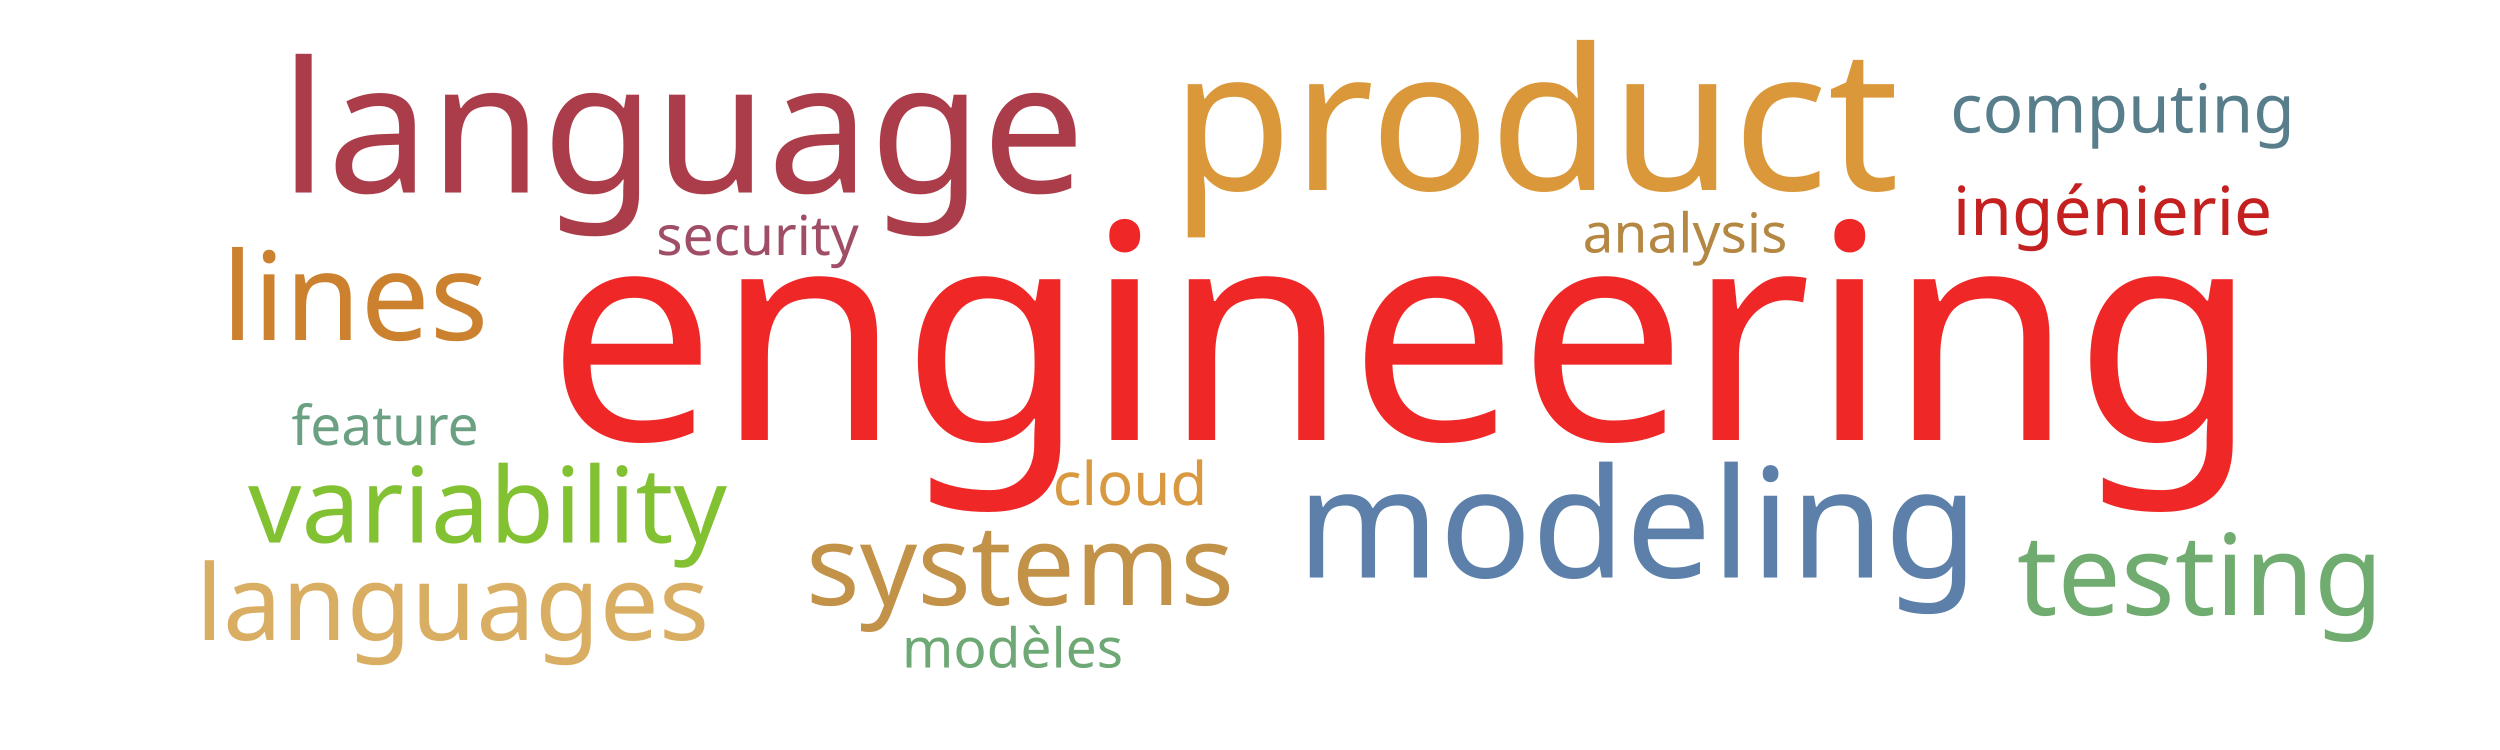
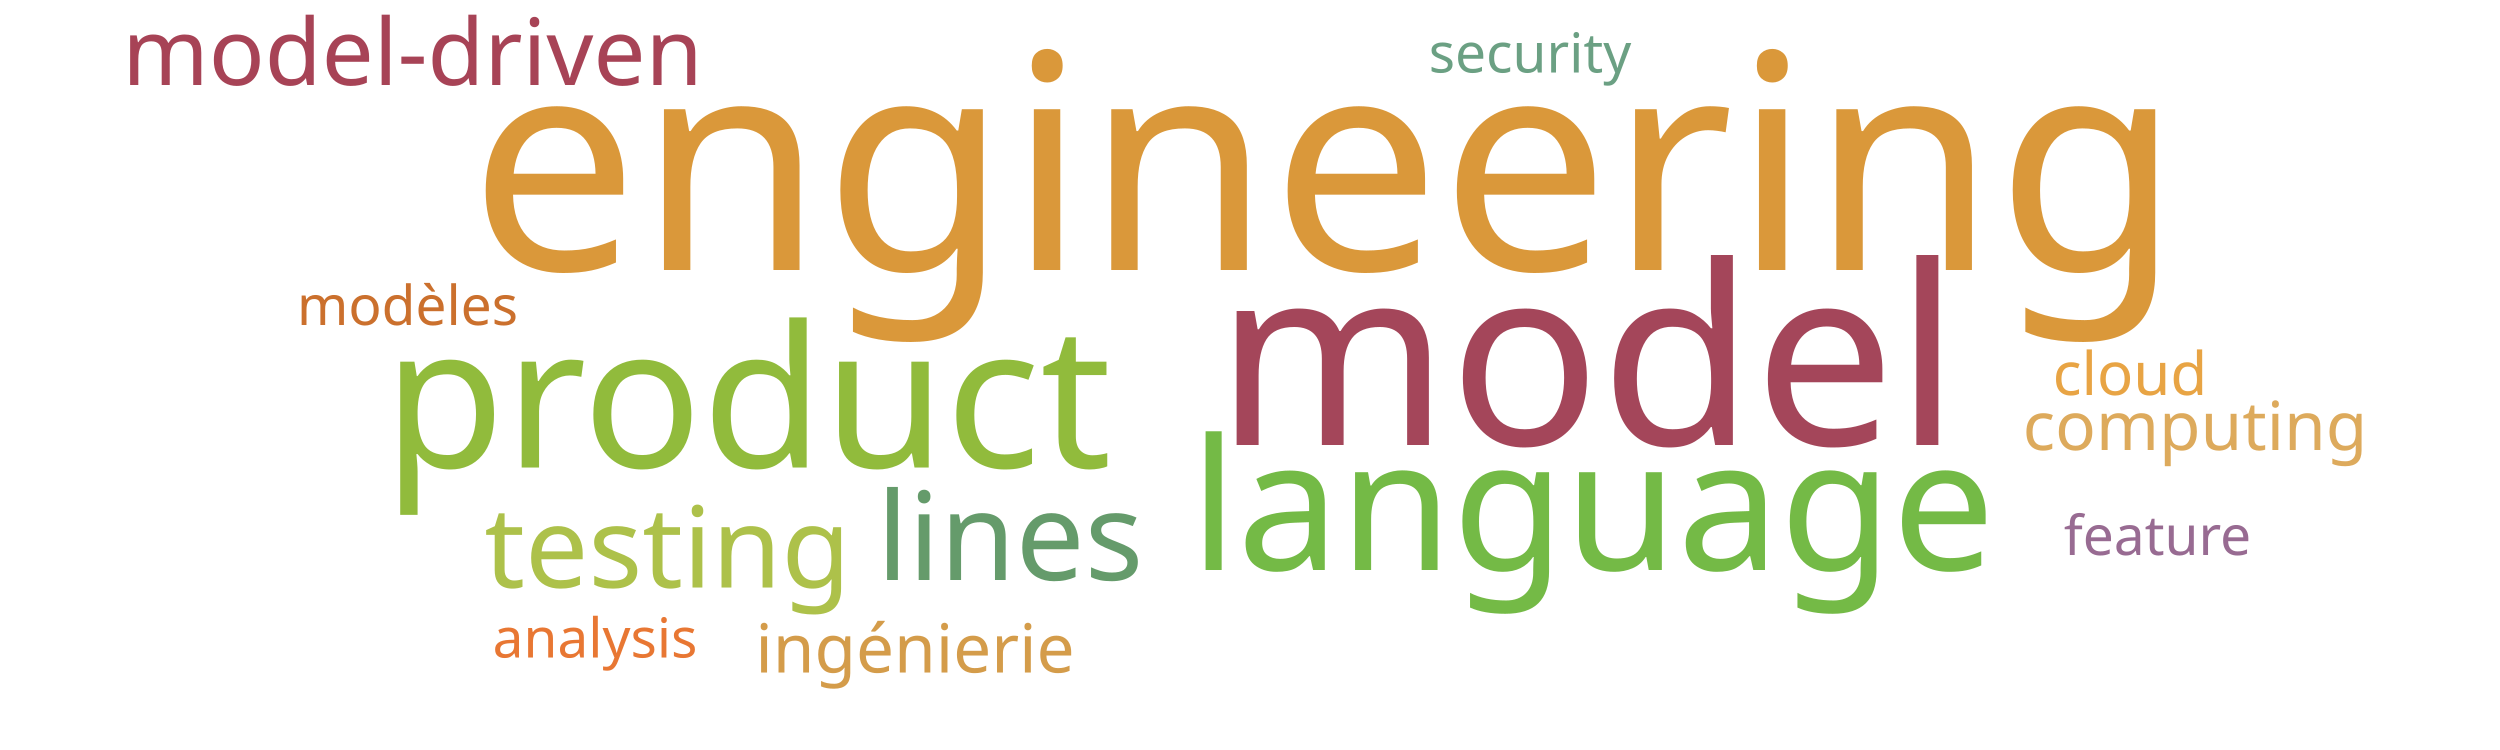
<svg xmlns="http://www.w3.org/2000/svg" width="1000" height="300">
  <g transform="translate(500, 150)">
-     <text text-anchor="middle" style="font-family: Impact; font-size: 120px; fill: #ef2727" transform="translate(61,26)rotate(0)">engineering</text>
-     <text text-anchor="middle" style="font-family: Impact; font-size: 79px; fill: #da983a" transform="translate(114,-74)rotate(0)">product</text>
-     <text text-anchor="middle" style="font-family: Impact; font-size: 73px; fill: #ab3d4b" transform="translate(-227,-73)rotate(0)">language</text>
-     <text text-anchor="middle" style="font-family: Impact; font-size: 61px; fill: #5c80aa" transform="translate(155,81)rotate(0)">modeling</text>
-     <text text-anchor="middle" style="font-family: Impact; font-size: 49px; fill: #cc812f" transform="translate(-358,-14)rotate(0)">lines</text>
-     <text text-anchor="middle" style="font-family: Impact; font-size: 45px; fill: #70ac6f" transform="translate(380,96)rotate(0)">testing</text>
-     <text text-anchor="middle" style="font-family: Impact; font-size: 45px; fill: #c39249" transform="translate(-92,92)rotate(0)">systems</text>
-     <text text-anchor="middle" style="font-family: Impact; font-size: 42px; fill: #82c131" transform="translate(-305,67)rotate(0)">variability</text>
-     <text text-anchor="middle" style="font-family: Impact; font-size: 42px; fill: #d9ae63" transform="translate(-319,106)rotate(0)">languages</text>
-     <text text-anchor="middle" style="font-family: Impact; font-size: 27px; fill: #c42020" transform="translate(345,-56)rotate(0)">ingénierie</text>
-     <text text-anchor="middle" style="font-family: Impact; font-size: 27px; fill: #587e8c" transform="translate(349,-97)rotate(0)">computing</text>
-     <text text-anchor="middle" style="font-family: Impact; font-size: 24px; fill: #d89940" transform="translate(-48,52)rotate(0)">cloud</text>
-     <text text-anchor="middle" style="font-family: Impact; font-size: 22px; fill: #6ba083" transform="translate(-346,28)rotate(0)">feature</text>
-     <text text-anchor="middle" style="font-family: Impact; font-size: 22px; fill: #9f4e66" transform="translate(-197,-48)rotate(0)">security</text>
-     <text text-anchor="middle" style="font-family: Impact; font-size: 22px; fill: #b48742" transform="translate(174,-49)rotate(0)">analysis</text>
-     <text text-anchor="middle" style="font-family: Impact; font-size: 22px; fill: #6ea874" transform="translate(-95,117)rotate(0)">modèles</text>
+     <text text-anchor="middle" style="font-family: Impact; font-size: 120px; fill: #da983a" transform="translate(30,-42)rotate(0)">engineering</text>
+     <text text-anchor="middle" style="font-family: Impact; font-size: 100px; fill: #a4465a" transform="translate(135,28)rotate(0)">model</text>
+     <text text-anchor="middle" style="font-family: Impact; font-size: 79px; fill: #91bb3c" transform="translate(-201,37)rotate(0)">product</text>
+     <text text-anchor="middle" style="font-family: Impact; font-size: 73px; fill: #74ba46" transform="translate(137,78)rotate(0)">language</text>
+     <text text-anchor="middle" style="font-family: Impact; font-size: 49px; fill: #659b6b" transform="translate(-96,82)rotate(0)">lines</text>
+     <text text-anchor="middle" style="font-family: Impact; font-size: 45px; fill: #adc14a" transform="translate(-233,85)rotate(0)">testing</text>
+     <text text-anchor="middle" style="font-family: Impact; font-size: 37px; fill: #a74356" transform="translate(-335,-116)rotate(0)">model-driven</text>
+     <text text-anchor="middle" style="font-family: Impact; font-size: 27px; fill: #d49c4a" transform="translate(-134,119)rotate(0)">ingénierie</text>
+     <text text-anchor="middle" style="font-family: Impact; font-size: 27px; fill: #ddaa5c" transform="translate(378,30)rotate(0)">computing</text>
+     <text text-anchor="middle" style="font-family: Impact; font-size: 24px; fill: #e8a444" transform="translate(352,8)rotate(0)">cloud</text>
+     <text text-anchor="middle" style="font-family: Impact; font-size: 22px; fill: #986b92" transform="translate(363,72)rotate(0)">feature</text>
+     <text text-anchor="middle" style="font-family: Impact; font-size: 22px; fill: #6ba083" transform="translate(112,-121)rotate(0)">security</text>
+     <text text-anchor="middle" style="font-family: Impact; font-size: 22px; fill: #e87733" transform="translate(-262,113)rotate(0)">analysis</text>
+     <text text-anchor="middle" style="font-family: Impact; font-size: 22px; fill: #cb702d" transform="translate(-337,-20)rotate(0)">modèles</text>
  </g>
</svg>
